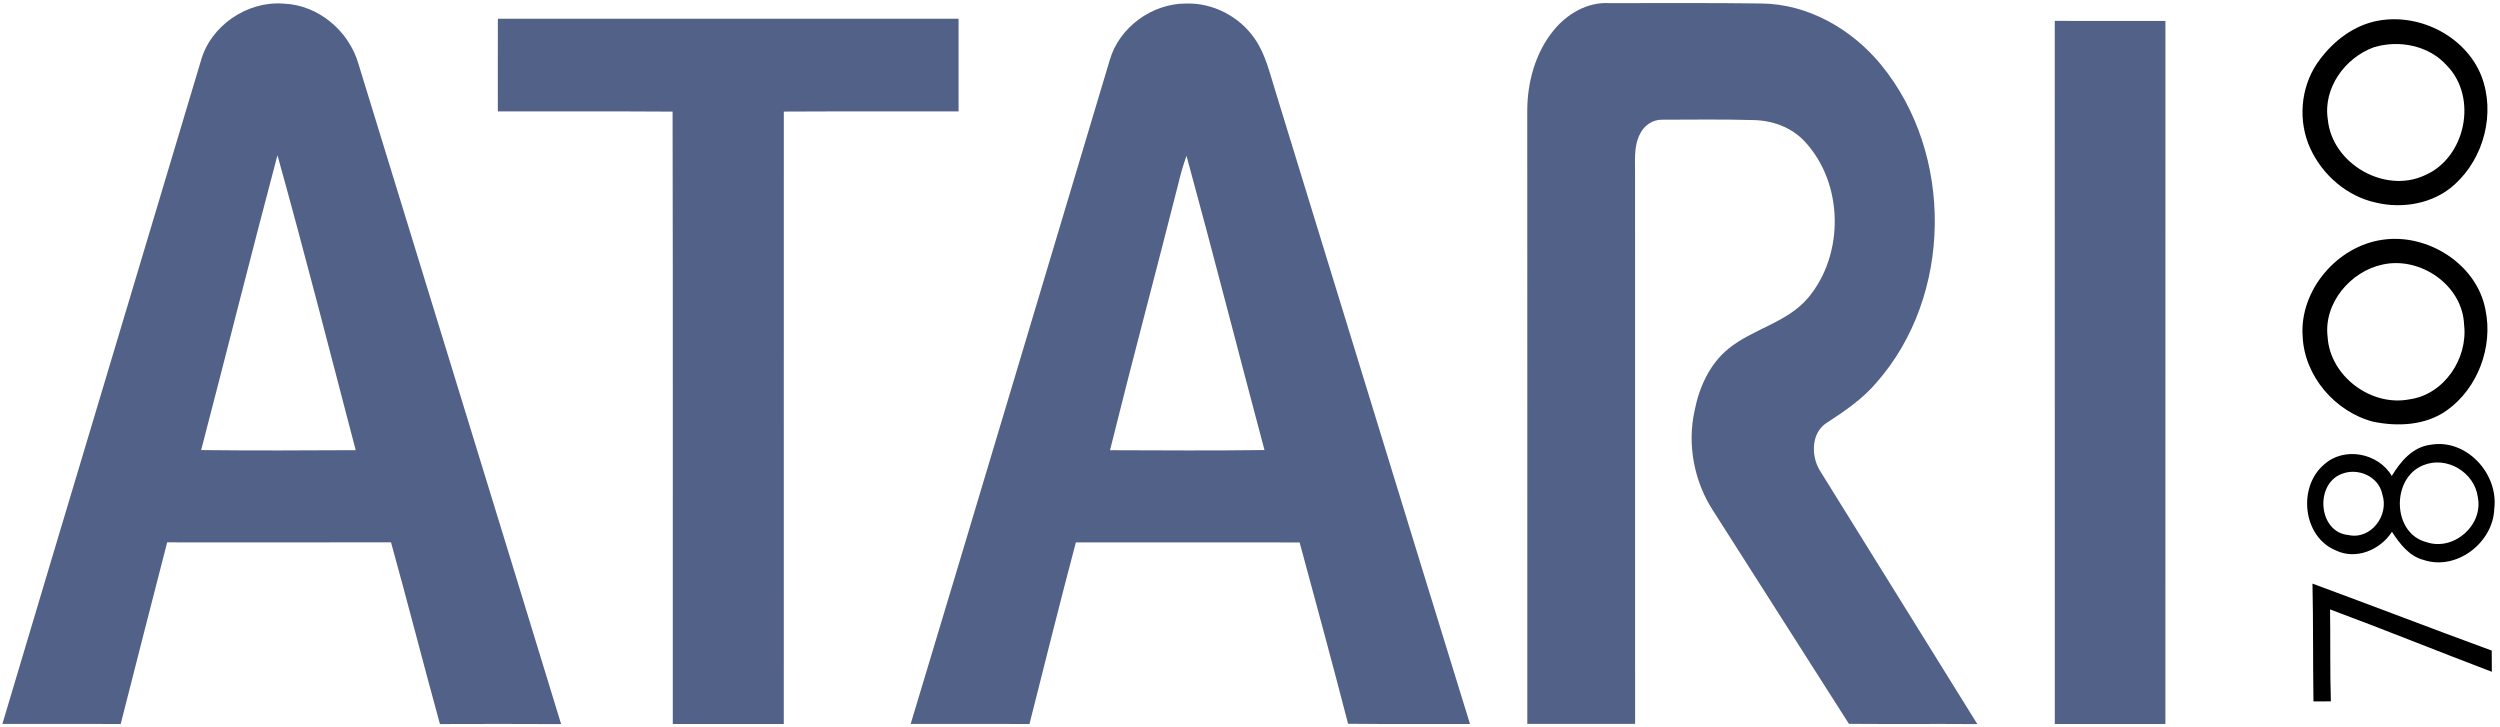
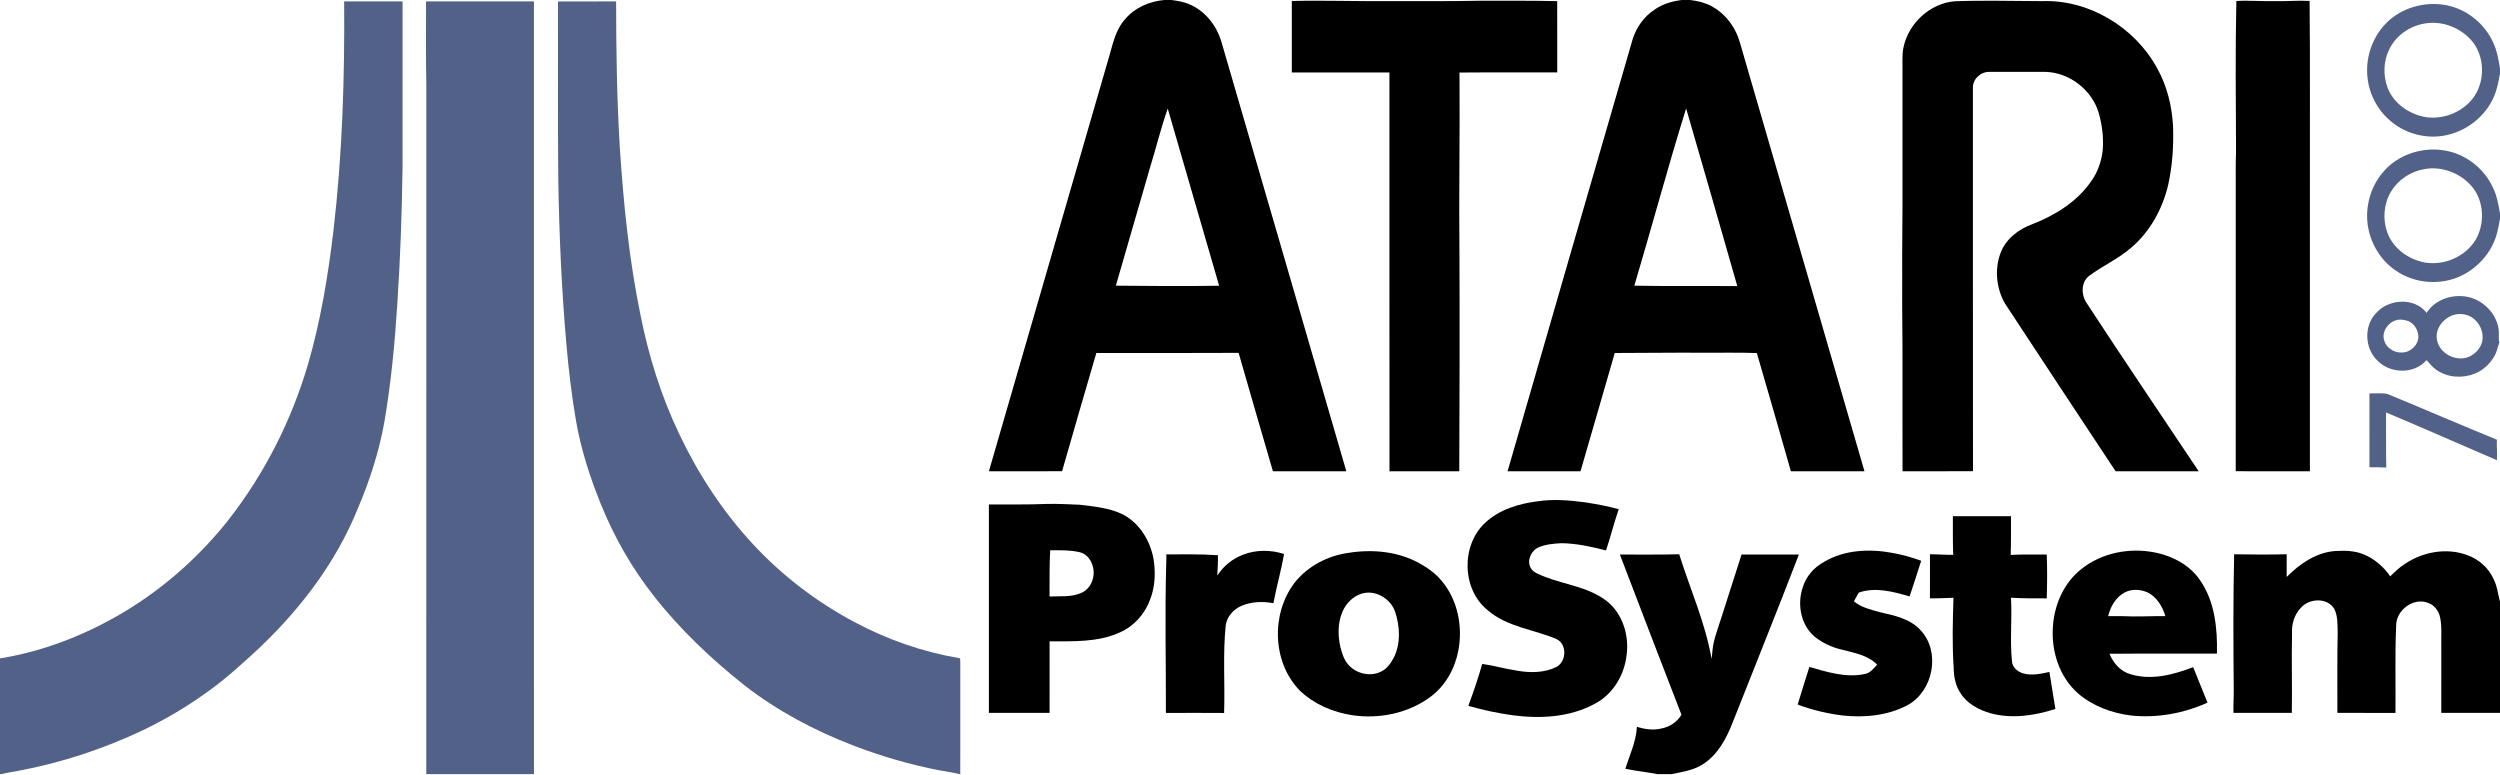
- <svg xmlns="http://www.w3.org/2000/svg" width="609pt" height="177pt" viewBox="0 0 609 177" version="1.1">
+ <svg xmlns="http://www.w3.org/2000/svg" width="2183pt" height="676pt" viewBox="0 0 2183 676" version="1.1">
+   <g id="#ffffffff">
+ </g>
+   <g id="#000000ff">
+     <path fill="#000000" opacity="1.00" d=" M 1016.63 0.00 L 1022.73 0.00 C 1028.78 0.69 1034.86 1.86 1040.38 4.55 C 1052.93 10.53 1062.11 22.36 1066.24 35.49 C 1102.81 160.80 1139.15 286.18 1175.62 411.52 C 1154.25 411.47 1132.88 411.52 1111.51 411.50 C 1101.35 377.09 1091.59 342.56 1081.56 308.12 C 1040.15 308.38 998.72 308.19 957.31 308.26 C 947.25 342.64 937.25 377.04 927.40 411.47 C 906.10 411.55 884.81 411.46 863.51 411.52 C 898.53 290.59 933.55 169.66 968.67 48.76 C 971.91 37.52 974.44 25.34 982.69 16.49 C 991.08 6.51 1003.84 1.19 1016.63 0.00 M 1004.00 147.04 C 994.19 181.20 984.14 215.29 974.36 249.46 C 1004.42 249.70 1034.49 250.02 1064.55 249.50 C 1049.56 197.95 1034.70 146.36 1019.68 94.82 C 1013.63 111.97 1009.37 129.68 1004.00 147.04 Z" />
+     <path fill="#000000" opacity="1.00" d=" M 1468.60 0.00 L 1475.77 0.00 C 1482.26 0.78 1488.76 2.27 1494.56 5.39 C 1505.27 11.16 1513.43 21.14 1517.74 32.45 C 1520.11 39.21 1521.79 46.19 1523.89 53.03 C 1558.61 172.53 1593.43 292.00 1628.06 411.53 C 1606.64 411.46 1585.22 411.54 1563.80 411.49 C 1554.01 377.05 1544.07 342.66 1534.08 308.28 C 1518.39 307.68 1502.68 308.15 1486.99 308.00 C 1461.32 307.83 1435.67 308.23 1410.01 308.24 C 1399.99 342.65 1390.17 377.11 1380.10 411.51 C 1358.88 411.49 1337.65 411.52 1316.42 411.49 C 1352.67 285.53 1389.33 159.69 1425.76 33.79 C 1429.08 23.66 1435.58 14.45 1444.53 8.56 C 1451.58 3.52 1460.07 1.04 1468.60 0.00 M 1427.10 249.46 C 1457.06 250.01 1487.04 249.58 1517.01 249.82 C 1502.24 198.07 1487.34 146.36 1472.32 94.68 C 1456.33 145.99 1442.46 197.95 1427.10 249.46 Z" />
+     <path fill="#000000" opacity="1.00" d=" M 1128.00 0.85 C 1156.00 0.20 1184.01 1.19 1212.01 0.99 C 1238.33 0.87 1264.65 1.23 1290.96 0.66 C 1313.89 0.72 1336.83 0.45 1359.75 1.00 C 1359.77 21.73 1359.70 42.46 1359.79 63.19 C 1331.34 63.40 1302.88 63.08 1274.44 63.34 C 1274.85 116.38 1273.85 169.40 1274.39 222.43 C 1274.69 285.45 1274.45 348.48 1274.24 411.50 C 1253.93 411.53 1233.62 411.45 1213.31 411.54 C 1213.17 295.44 1213.29 179.35 1213.25 63.25 C 1184.83 63.25 1156.42 63.25 1128.00 63.25 C 1127.99 42.45 1128.00 21.65 1128.00 0.85 Z" />
+     <path fill="#000000" opacity="1.00" d=" M 1662.22 40.89 C 1666.78 20.05 1685.53 2.79 1706.98 1.10 C 1732.32 0.16 1757.69 0.92 1783.04 0.99 C 1824.04 -0.54 1864.06 23.73 1883.58 59.48 C 1892.22 74.89 1896.53 92.43 1897.49 109.99 C 1898.10 127.36 1896.98 144.90 1893.16 161.89 C 1888.13 182.80 1877.18 202.63 1860.61 216.57 C 1849.45 226.22 1835.76 232.22 1824.01 241.03 C 1817.14 246.60 1817.21 257.33 1821.85 264.30 C 1854.08 313.67 1887.15 362.48 1919.89 411.50 C 1895.71 411.51 1871.53 411.48 1847.35 411.52 C 1815.13 362.75 1782.86 314.01 1750.81 265.13 C 1743.35 252.24 1741.57 236.02 1746.51 221.92 C 1750.80 209.12 1762.36 200.17 1774.71 195.72 C 1794.61 187.96 1813.72 176.12 1826.03 158.26 C 1831.81 150.30 1835.05 140.73 1836.10 130.99 C 1836.97 119.91 1835.54 108.71 1832.46 98.05 C 1826.27 78.22 1806.85 63.21 1785.99 62.77 C 1769.66 62.73 1753.33 62.74 1737.00 62.77 C 1729.43 62.62 1722.32 69.31 1722.73 77.01 C 1722.81 188.48 1722.66 299.95 1722.81 411.42 C 1702.31 411.64 1681.81 411.40 1661.31 411.54 C 1661.17 381.68 1661.29 351.82 1661.25 321.96 C 1661.38 295.97 1660.81 270.00 1661.00 244.00 C 1660.82 215.67 1661.41 187.35 1661.25 159.01 C 1661.25 127.32 1661.25 95.64 1661.25 63.95 C 1661.48 56.27 1660.56 48.47 1662.22 40.89 Z" />
+     <path fill="#000000" opacity="1.00" d=" M 1952.79 0.86 C 1963.84 0.21 1974.90 1.25 1985.96 0.99 C 1996.22 1.26 2006.48 0.25 2016.75 0.80 C 2017.30 56.54 2016.86 112.29 2017.00 168.03 C 2017.00 249.19 2017.00 330.34 2017.00 411.50 C 1995.41 411.49 1973.82 411.54 1952.23 411.48 C 1952.28 329.32 1952.24 247.16 1952.25 165.00 C 1952.32 154.34 1952.04 143.67 1952.51 133.02 C 1952.32 88.97 1951.82 44.90 1952.79 0.86 Z" />
+     <path fill="#000000" opacity="1.00" d=" M 1296.66 456.67 C 1309.15 444.84 1326.46 439.70 1343.18 437.66 C 1356.72 435.68 1370.46 436.83 1383.96 438.62 C 1393.87 440.15 1403.80 441.93 1413.46 444.66 C 1409.38 456.54 1406.37 468.75 1402.37 480.64 C 1389.80 477.39 1376.99 474.58 1363.96 474.32 C 1356.66 474.63 1349.12 475.27 1342.41 478.41 C 1336.59 481.72 1333.07 490.00 1336.75 496.08 C 1337.86 498.25 1339.94 499.65 1342.10 500.68 C 1360.77 509.84 1382.74 510.93 1400.18 522.81 C 1416.31 533.40 1423.08 554.38 1420.23 572.90 C 1418.11 590.30 1407.71 607.03 1391.80 614.95 C 1370.19 626.46 1344.74 627.70 1320.90 624.58 C 1307.80 622.79 1294.84 619.96 1282.13 616.36 C 1286.61 604.31 1290.80 592.11 1294.27 579.73 C 1304.31 581.09 1314.06 584.04 1324.08 585.53 C 1335.75 587.65 1348.46 587.72 1359.28 582.27 C 1367.97 577.40 1368.44 562.52 1359.17 558.04 C 1339.32 549.52 1316.11 547.61 1299.24 532.98 C 1276.43 514.84 1275.60 476.47 1296.66 456.67 Z" />
+     <path fill="#000000" opacity="1.00" d=" M 863.50 440.50 C 880.32 440.43 897.15 440.74 913.95 440.03 C 923.62 439.83 933.29 440.32 942.95 440.75 C 955.65 442.30 968.83 443.50 980.49 449.20 C 995.40 457.02 1004.76 472.77 1007.43 489.08 C 1009.07 500.42 1008.61 512.33 1004.44 523.11 C 999.94 535.85 990.31 546.76 977.88 552.21 C 958.72 561.00 937.08 559.95 916.51 560.00 C 916.49 580.83 916.51 601.67 916.50 622.50 C 898.83 622.50 881.16 622.51 863.50 622.50 C 863.50 561.83 863.49 501.17 863.50 440.50 M 917.04 480.50 C 916.20 493.94 916.62 507.41 916.45 520.87 C 925.86 520.36 935.86 521.71 944.64 517.50 C 953.00 513.73 956.68 503.13 954.25 494.62 C 952.85 488.97 948.75 483.57 942.88 482.20 C 934.41 480.23 925.67 480.49 917.04 480.50 Z" />
+     <path fill="#000000" opacity="1.00" d=" M 1705.25 450.75 C 1722.16 450.75 1739.08 450.74 1756.00 450.75 C 1755.98 462.02 1756.11 473.29 1755.74 484.55 C 1766.21 483.93 1776.71 484.40 1787.19 484.24 C 1787.75 496.98 1787.61 509.76 1787.21 522.50 C 1776.79 522.54 1766.38 522.53 1755.99 521.95 C 1757.05 540.30 1754.97 558.73 1756.83 577.04 C 1756.91 582.32 1761.39 586.40 1766.17 587.86 C 1773.82 590.21 1781.92 588.41 1789.53 586.75 C 1791.20 597.53 1793.05 608.28 1794.77 619.05 C 1776.66 624.90 1756.85 627.93 1738.20 622.83 C 1727.92 619.89 1717.66 614.50 1711.85 605.17 C 1707.54 598.64 1705.99 590.73 1705.96 583.01 C 1704.55 562.68 1705.13 542.30 1705.78 521.96 C 1698.92 522.08 1692.06 522.66 1685.21 522.44 C 1685.30 509.62 1685.23 496.81 1685.25 484.00 C 1692.00 483.99 1698.74 484.54 1705.51 484.50 C 1705.16 473.25 1705.25 462.00 1705.25 450.75 Z" />
+     <path fill="#000000" opacity="1.00" d=" M 1085.56 484.33 C 1096.88 479.94 1109.73 479.99 1121.21 483.78 C 1118.78 498.23 1114.59 512.31 1111.95 526.72 C 1102.64 524.98 1092.71 525.28 1083.93 529.07 C 1077.02 532.02 1071.49 538.36 1070.31 545.87 C 1067.69 571.36 1069.73 597.02 1068.90 622.57 C 1051.96 622.44 1035.01 622.49 1018.06 622.54 C 1018.19 578.63 1017.07 534.72 1018.39 490.83 C 1018.54 488.58 1018.51 486.34 1018.43 484.10 C 1033.43 484.08 1048.47 483.74 1063.46 484.83 C 1063.71 490.75 1063.15 496.66 1062.94 502.58 C 1068.29 494.31 1076.30 487.75 1085.56 484.33 Z" />
+     <path fill="#000000" opacity="1.00" d=" M 1592.67 490.68 C 1610.42 480.08 1632.22 479.08 1652.13 482.73 C 1660.79 484.28 1669.32 486.60 1677.59 489.65 C 1674.25 500.06 1670.99 510.49 1667.44 520.82 C 1653.25 516.62 1637.67 512.42 1623.15 517.43 C 1621.50 519.85 1620.33 522.56 1618.87 525.09 C 1625.22 530.50 1633.67 532.35 1641.53 534.54 C 1654.25 537.45 1668.22 540.33 1677.29 550.56 C 1694.73 569.41 1688.09 603.39 1665.91 615.60 C 1648.53 624.92 1628.14 626.84 1608.80 624.75 C 1595.47 623.09 1582.33 619.91 1569.74 615.24 C 1573.08 604.27 1576.42 593.29 1579.94 582.37 C 1595.54 586.82 1611.83 592.03 1628.18 588.56 C 1632.96 587.80 1636.13 583.77 1639.10 580.32 C 1630.89 572.00 1618.90 570.03 1608.07 567.21 C 1599.42 565.20 1591.20 561.33 1584.30 555.74 C 1572.21 545.34 1569.13 527.16 1574.28 512.51 C 1577.24 503.15 1584.07 495.31 1592.67 490.68 Z" />
+     <path fill="#000000" opacity="1.00" d=" M 1814.45 499.43 C 1831.17 484.33 1855.06 478.44 1877.13 481.66 C 1893.99 484.05 1910.92 491.93 1920.82 506.26 C 1933.94 524.85 1936.36 548.60 1935.83 570.72 C 1904.54 570.87 1873.24 570.56 1841.96 570.87 C 1845.33 578.90 1851.55 586.27 1860.20 588.67 C 1878.45 594.34 1897.80 589.19 1915.06 582.57 C 1919.20 592.90 1923.51 603.18 1927.58 613.55 C 1906.83 622.93 1883.61 627.17 1860.92 624.80 C 1844.10 622.72 1827.45 616.59 1814.50 605.46 C 1798.17 591.10 1791.00 568.36 1792.61 547.05 C 1793.76 529.28 1801.04 511.46 1814.45 499.43 M 1855.09 517.44 C 1847.46 521.62 1842.78 529.72 1840.86 538.00 C 1844.92 538.02 1848.99 537.95 1853.06 538.02 C 1865.64 538.70 1878.22 537.86 1890.81 537.99 C 1888.27 529.53 1883.21 521.06 1874.96 517.16 C 1868.68 514.52 1861.20 514.13 1855.09 517.44 Z" />
+     <path fill="#000000" opacity="1.00" d=" M 2038.40 481.19 C 2046.93 480.66 2055.82 480.71 2063.86 484.03 C 2073.34 487.89 2081.37 494.89 2087.15 503.27 C 2091.17 499.31 2095.26 495.34 2100.07 492.32 C 2115.69 481.84 2136.33 478.06 2154.21 484.65 C 2164.25 488.18 2172.87 495.66 2177.28 505.42 C 2180.58 511.63 2181.15 518.72 2183.00 525.40 L 2183.00 622.48 C 2165.91 622.52 2148.83 622.51 2131.74 622.49 C 2131.75 603.00 2131.74 583.51 2131.75 564.03 C 2131.52 555.67 2132.44 547.19 2130.66 538.95 C 2129.46 533.51 2125.85 528.44 2120.46 526.56 C 2107.79 521.22 2092.40 532.60 2092.33 545.97 C 2091.19 571.47 2091.98 596.99 2091.74 622.51 C 2074.83 622.49 2057.91 622.51 2041.00 622.50 C 2041.10 599.01 2040.75 575.51 2041.27 552.03 C 2041.06 545.23 2041.42 538.06 2038.35 531.79 C 2032.24 521.46 2016.23 522.34 2008.96 530.91 C 2003.37 536.76 2000.95 545.05 2001.41 553.03 C 2000.86 576.18 2001.65 599.35 2001.21 622.50 C 1984.22 622.51 1967.24 622.49 1950.26 622.50 C 1950.06 615.66 1950.61 608.82 1950.50 601.98 C 1950.14 562.66 1949.97 523.32 1950.85 484.01 C 1966.14 484.23 1981.44 484.37 1996.74 483.97 C 1996.74 490.58 1996.76 497.19 1996.73 503.80 C 2007.95 492.47 2022.10 482.65 2038.40 481.19 Z" />
+     <path fill="#000000" opacity="1.00" d=" M 1177.61 482.74 C 1198.11 479.43 1220.02 481.43 1238.54 491.34 C 1246.12 495.52 1253.45 500.49 1258.93 507.30 C 1272.98 523.99 1277.49 547.36 1273.33 568.50 C 1270.35 584.00 1262.11 598.74 1249.37 608.27 C 1229.99 622.82 1204.56 628.02 1180.80 624.52 C 1163.90 621.96 1147.37 614.87 1134.94 602.97 C 1111.00 578.36 1109.77 536.33 1130.16 509.20 C 1141.56 494.47 1159.28 485.24 1177.61 482.74 M 1188.46 518.55 C 1181.09 521.00 1175.29 527.04 1172.27 534.08 C 1168.08 543.82 1168.10 554.91 1170.46 565.10 C 1172.01 570.99 1173.89 577.21 1178.42 581.55 C 1185.49 588.61 1197.19 590.99 1206.18 586.32 C 1211.25 583.83 1214.57 578.97 1217.14 574.12 C 1223.23 561.72 1222.49 546.96 1218.17 534.13 C 1214.22 522.46 1200.40 514.45 1188.46 518.55 Z" />
+     <path fill="#000000" opacity="1.00" d=" M 1414.48 484.23 C 1431.75 484.21 1449.02 484.42 1466.29 483.98 C 1475.76 514.40 1489.09 543.76 1494.55 575.32 C 1494.93 572.85 1495.12 570.35 1495.34 567.87 C 1496.27 558.44 1499.81 549.58 1502.67 540.63 C 1508.66 521.82 1514.65 503.02 1520.71 484.24 C 1537.40 484.26 1554.10 484.26 1570.79 484.24 C 1551.82 533.47 1532.13 582.42 1512.72 631.47 C 1507.32 645.21 1499.79 659.15 1487.02 667.31 C 1478.75 672.70 1468.84 674.03 1459.40 676.00 L 1447.45 676.00 C 1438.09 674.13 1428.55 673.31 1419.22 671.26 C 1423.07 659.23 1428.65 647.51 1429.35 634.70 C 1436.35 636.79 1443.89 637.94 1451.08 636.04 C 1458.15 634.68 1464.46 630.27 1468.27 624.17 C 1450.28 577.55 1432.24 530.95 1414.48 484.23 Z" />
+   </g>
  <g id="#526188ff">
-     <path fill="#526188" opacity="1.00" d=" M 48.91 14.91 C 51.25 6.28 60.16 0.21 69.04 0.88 C 77.55 1.17 85.08 7.59 87.36 15.70 C 103.79 69.26 120.31 122.81 136.69 176.39 C 126.85 176.34 117.01 176.34 107.17 176.38 C 103.11 161.65 99.34 146.84 95.25 132.11 C 77.07 132.14 58.89 132.13 40.72 132.12 C 36.90 146.85 33.18 161.61 29.40 176.36 C 19.80 176.35 10.19 176.37 0.58 176.35 C 16.62 122.52 32.83 68.74 48.91 14.91 M 67.59 37.81 C 61.24 61.71 55.24 85.71 49.00 109.64 C 61.55 109.78 74.10 109.73 86.65 109.66 C 80.38 85.69 74.23 61.68 67.59 37.81 Z" />
-     <path fill="#526188" opacity="1.00" d=" M 270.35 14.58 C 272.69 6.58 280.68 0.83 288.96 0.86 C 295.48 0.66 301.95 4.03 305.64 9.41 C 308.34 13.27 309.33 17.95 310.74 22.37 C 326.54 73.69 342.23 125.05 358.09 176.36 C 348.19 176.33 338.29 176.42 328.39 176.31 C 324.59 161.55 320.56 146.85 316.59 132.14 C 298.42 132.11 280.25 132.13 262.08 132.13 C 258.18 146.84 254.52 161.61 250.78 176.36 C 241.13 176.36 231.48 176.36 221.84 176.35 C 238.10 122.46 254.17 68.50 270.35 14.58 M 287.01 44.87 C 281.54 66.49 275.76 88.03 270.40 109.67 C 282.95 109.71 295.49 109.80 308.03 109.63 C 301.65 85.75 295.55 61.79 289.03 37.95 C 288.23 40.22 287.55 42.53 287.01 44.87 Z" />
-     <path fill="#526188" opacity="1.00" d=" M 378.42 7.45 C 381.68 3.40 386.68 0.45 392.01 0.76 C 404.32 0.80 416.63 0.66 428.94 0.85 C 440.38 0.91 451.09 7.07 458.24 15.79 C 475.99 37.46 475.71 72.01 457.17 93.13 C 453.77 97.16 449.39 100.15 445.00 102.99 C 441.17 105.41 441.14 111.10 443.33 114.64 C 456.08 135.24 468.93 155.79 481.68 176.39 C 471.25 176.31 460.83 176.41 450.40 176.33 C 439.44 159.09 428.46 141.86 417.46 124.64 C 412.72 117.48 410.93 108.36 412.82 99.97 C 413.92 94.33 416.46 88.71 420.98 85.00 C 427.01 80.07 435.39 78.61 440.52 72.48 C 449.37 61.84 449.09 44.56 439.58 34.41 C 436.37 30.98 431.71 29.32 427.08 29.25 C 419.71 29.04 412.32 29.14 404.95 29.16 C 402.66 29.08 400.51 30.55 399.53 32.58 C 397.84 35.79 398.38 39.53 398.30 43.01 C 398.32 87.45 398.31 131.89 398.31 176.33 C 389.55 176.34 380.80 176.33 372.05 176.33 C 372.04 126.54 372.07 76.74 372.04 26.95 C 372.06 20.01 374.00 12.89 378.42 7.45 Z" />
-     <path fill="#526188" opacity="1.00" d=" M 121.27 27.14 C 121.27 19.62 121.25 12.09 121.28 4.56 C 158.69 4.57 196.10 4.56 233.51 4.56 C 233.52 12.09 233.51 19.61 233.51 27.14 C 219.32 27.18 205.13 27.10 190.94 27.18 C 190.92 76.91 190.94 126.63 190.93 176.36 C 181.92 176.36 172.90 176.36 163.89 176.36 C 163.86 126.63 163.95 76.91 163.84 27.19 C 149.65 27.09 135.46 27.18 121.27 27.14 Z" />
-     <path fill="#526188" opacity="1.00" d=" M 500.54 5.09 C 509.53 5.10 518.51 5.08 527.50 5.10 C 527.49 62.19 527.51 119.27 527.49 176.36 C 518.51 176.36 509.53 176.36 500.55 176.36 C 500.54 119.27 500.54 62.18 500.54 5.09 Z" />
-   </g>
-   <g id="#000000ff">
-     <path fill="#000000" opacity="1.00" d=" M 578.28 5.26 C 588.68 2.79 600.54 8.53 604.49 18.56 C 607.92 27.57 605.11 38.43 598.01 44.88 C 592.95 49.57 585.39 50.94 578.80 49.36 C 571.77 47.85 565.77 42.66 562.80 36.18 C 559.74 29.56 560.38 21.41 564.48 15.38 C 567.77 10.62 572.56 6.64 578.28 5.26 M 578.31 11.50 C 571.25 14.04 565.84 21.47 567.06 29.14 C 568.09 39.85 580.85 47.27 590.66 42.71 C 600.67 38.43 603.68 23.69 596.01 15.92 C 591.67 11.06 584.40 9.67 578.31 11.50 Z" />
-     <path fill="#000000" opacity="1.00" d=" M 580.34 58.41 C 591.29 56.76 603.35 64.30 605.45 75.42 C 607.36 84.48 603.60 94.63 596.00 100.00 C 590.85 103.65 584.08 103.97 578.08 102.72 C 568.86 100.31 561.39 91.67 560.93 82.05 C 560.08 70.78 569.28 59.99 580.34 58.41 M 580.45 64.43 C 572.58 66.08 565.98 73.87 567.01 82.11 C 567.60 91.65 577.63 99.11 586.94 97.28 C 595.38 96.13 601.23 87.33 600.25 79.09 C 599.88 69.47 589.63 62.43 580.45 64.43 Z" />
-     <path fill="#000000" opacity="1.00" d=" M 582.64 115.94 C 584.77 112.40 587.73 108.87 592.10 108.34 C 600.81 106.81 608.65 115.38 607.61 123.88 C 607.36 132.17 598.46 139.07 590.42 136.41 C 586.86 135.51 584.59 132.45 582.68 129.55 C 579.84 133.95 573.97 136.46 569.03 134.09 C 560.96 130.80 559.66 118.67 566.13 113.17 C 571.01 108.72 579.35 110.32 582.64 115.94 M 590.34 113.32 C 582.49 116.37 582.66 129.89 591.06 132.06 C 597.69 134.34 604.98 127.96 603.60 121.11 C 602.81 115.07 596.04 110.99 590.34 113.32 M 570.38 115.47 C 563.84 117.99 564.73 129.64 572.03 130.33 C 577.57 131.57 582.05 125.51 580.33 120.43 C 579.50 116.04 574.33 113.83 570.38 115.47 Z" />
-     <path fill="#000000" opacity="1.00" d=" M 563.32 142.17 C 577.89 147.54 592.39 153.13 606.98 158.48 C 606.99 160.20 606.99 161.92 607.01 163.65 C 593.84 158.65 580.80 153.35 567.60 148.45 C 567.72 155.92 567.56 163.38 567.80 170.85 C 566.37 170.85 564.96 170.85 563.56 170.86 C 563.42 161.29 563.52 151.73 563.32 142.17 Z" />
+     <path fill="#526188" opacity="1.00" d=" M 300.52 1.24 C 317.51 1.27 334.50 1.25 351.50 1.25 C 351.52 49.50 351.48 97.75 351.51 146.00 C 350.94 185.72 349.57 225.44 346.96 265.08 C 344.77 299.70 341.47 334.29 335.63 368.49 C 331.05 394.04 323.09 418.91 312.96 442.78 C 293.02 492.91 259.00 536.31 219.31 572.38 C 208.07 582.54 196.81 592.73 184.54 601.66 C 166.21 615.25 146.57 627.06 126.04 637.02 C 90.96 653.82 53.69 666.06 15.45 673.20 C 10.77 674.02 6.04 674.67 1.46 676.00 L 0.00 676.00 L 0.00 574.91 C 40.50 568.35 79.20 552.61 113.92 530.94 C 146.24 510.65 174.97 484.73 198.76 454.91 C 230.83 414.13 254.70 367.00 269.22 317.21 C 280.07 279.57 286.46 240.80 291.10 201.95 C 298.92 135.37 301.04 68.25 300.52 1.24 Z" />
+     <path fill="#526188" opacity="1.00" d=" M 372.02 1.24 C 403.42 1.27 434.82 1.25 466.22 1.25 C 466.29 226.17 466.23 451.08 466.25 676.00 L 372.23 676.00 C 372.29 475.34 372.22 274.68 372.26 74.01 C 371.76 49.76 372.07 25.50 372.02 1.24 Z" />
+     <path fill="#526188" opacity="1.00" d=" M 487.26 1.26 C 504.17 1.25 521.08 1.26 537.99 1.25 C 538.02 43.54 538.66 85.85 541.17 128.08 C 544.40 177.34 549.29 226.62 559.27 275.03 C 566.36 310.83 577.33 345.95 593.08 378.92 C 609.69 413.98 631.18 446.86 657.63 475.31 C 683.00 502.64 713.04 525.61 745.96 543.11 C 774.53 558.37 805.49 569.29 837.46 574.64 C 839.10 574.72 838.24 576.96 838.54 577.99 C 838.46 610.66 838.52 643.33 838.51 676.00 L 837.71 676.00 C 831.98 674.41 826.06 673.79 820.24 672.64 C 794.82 667.74 769.88 660.43 745.69 651.22 C 711.72 638.19 679.16 621.01 650.36 598.67 C 621.13 575.47 593.76 549.66 570.77 520.19 C 551.52 495.79 536.04 468.50 524.44 439.68 C 515.10 416.48 507.35 392.53 503.04 367.84 C 499.15 345.41 496.51 322.77 494.53 300.09 C 490.33 252.17 488.24 204.07 487.49 155.97 C 487.01 104.41 487.35 52.83 487.26 1.26 Z" />
+     <path fill="#526188" opacity="1.00" d=" M 2088.08 16.16 C 2103.58 3.73 2125.63 0.09 2144.32 6.82 C 2159.35 12.27 2171.86 24.21 2177.86 39.05 C 2180.76 45.55 2181.71 52.65 2183.00 59.60 L 2183.00 64.26 C 2181.66 71.64 2180.30 79.10 2177.01 85.91 C 2169.51 101.97 2154.19 113.94 2136.98 117.87 C 2119.06 122.08 2099.25 116.77 2085.79 104.23 C 2073.99 93.58 2067.01 77.89 2066.97 62.00 C 2066.70 44.60 2074.52 27.16 2088.08 16.16 M 2116.46 20.67 C 2103.87 22.95 2092.28 31.10 2086.54 42.61 C 2081.12 53.13 2080.72 65.96 2084.97 76.95 C 2090.41 90.60 2103.90 99.85 2118.13 102.27 C 2131.69 104.29 2146.10 99.46 2155.84 89.82 C 2169.41 76.53 2171.04 53.33 2160.17 37.90 C 2150.30 24.69 2132.74 17.46 2116.46 20.67 Z" />
+     <path fill="#526188" opacity="1.00" d=" M 2081.09 150.05 C 2093.61 135.27 2114.15 128.41 2133.14 131.16 C 2152.11 133.69 2169.13 146.71 2176.97 164.11 C 2180.39 171.02 2181.56 178.68 2183.00 186.17 L 2183.00 191.28 C 2181.92 196.15 2181.28 201.14 2179.73 205.90 C 2175.07 220.96 2163.72 233.62 2149.65 240.56 C 2131.45 249.55 2108.45 247.79 2091.83 236.14 C 2079.26 227.69 2070.75 213.85 2067.93 199.05 C 2064.68 181.85 2069.60 163.29 2081.09 150.05 M 2116.56 147.73 C 2104.70 149.84 2093.77 157.15 2087.67 167.59 C 2081.39 178.22 2080.44 191.68 2084.67 203.22 C 2089.80 217.14 2103.28 226.66 2117.58 229.25 C 2134.38 232.03 2152.63 224.15 2161.61 209.58 C 2169.32 196.44 2169.26 178.94 2160.91 166.10 C 2151.35 152.19 2133.21 144.48 2116.56 147.73 Z" />
+     <path fill="#526188" opacity="1.00" d=" M 2118.91 273.19 C 2127.51 259.58 2146.44 255.09 2160.93 261.16 C 2171.82 265.82 2180.41 276.15 2181.88 288.04 C 2182.31 291.69 2181.41 295.44 2182.46 299.02 C 2181.00 302.80 2180.41 306.90 2178.38 310.46 C 2174.52 317.38 2168.51 323.32 2161.05 326.22 C 2150.35 330.56 2137.39 329.82 2127.78 323.18 C 2124.21 320.91 2121.74 317.44 2118.83 314.47 C 2107.97 327.11 2086.59 326.40 2075.53 314.43 C 2064.81 303.78 2064.13 284.62 2074.63 273.59 C 2085.48 260.87 2108.32 259.36 2118.91 273.19 M 2143.59 274.70 C 2134.03 277.09 2125.88 286.89 2128.03 297.03 C 2129.76 305.90 2138.14 312.29 2146.96 312.88 C 2156.11 313.89 2165.09 307.25 2167.38 298.46 C 2169.26 290.22 2165.18 281.24 2158.05 276.87 C 2153.72 274.36 2148.44 273.55 2143.59 274.70 M 2092.42 279.57 C 2085.17 281.54 2079.53 289.69 2081.83 297.15 C 2083.58 303.70 2090.39 308.07 2097.03 307.80 C 2104.50 308.06 2111.60 301.53 2111.73 294.02 C 2111.62 288.28 2108.17 282.51 2102.78 280.30 C 2099.45 279.30 2095.81 278.53 2092.42 279.57 Z" />
+     <path fill="#526188" opacity="1.00" d=" M 2069.01 343.49 C 2074.28 343.80 2079.70 342.83 2084.88 344.07 C 2116.73 357.21 2148.34 370.92 2180.26 383.92 C 2180.01 389.90 2180.74 395.87 2180.28 401.84 C 2148.00 387.99 2115.88 373.74 2083.48 360.14 C 2083.55 376.19 2083.37 392.24 2083.71 408.28 C 2078.80 408.08 2073.90 407.90 2069.00 408.00 C 2069.00 386.50 2068.98 365.00 2069.01 343.49 Z" />
  </g>
</svg>
